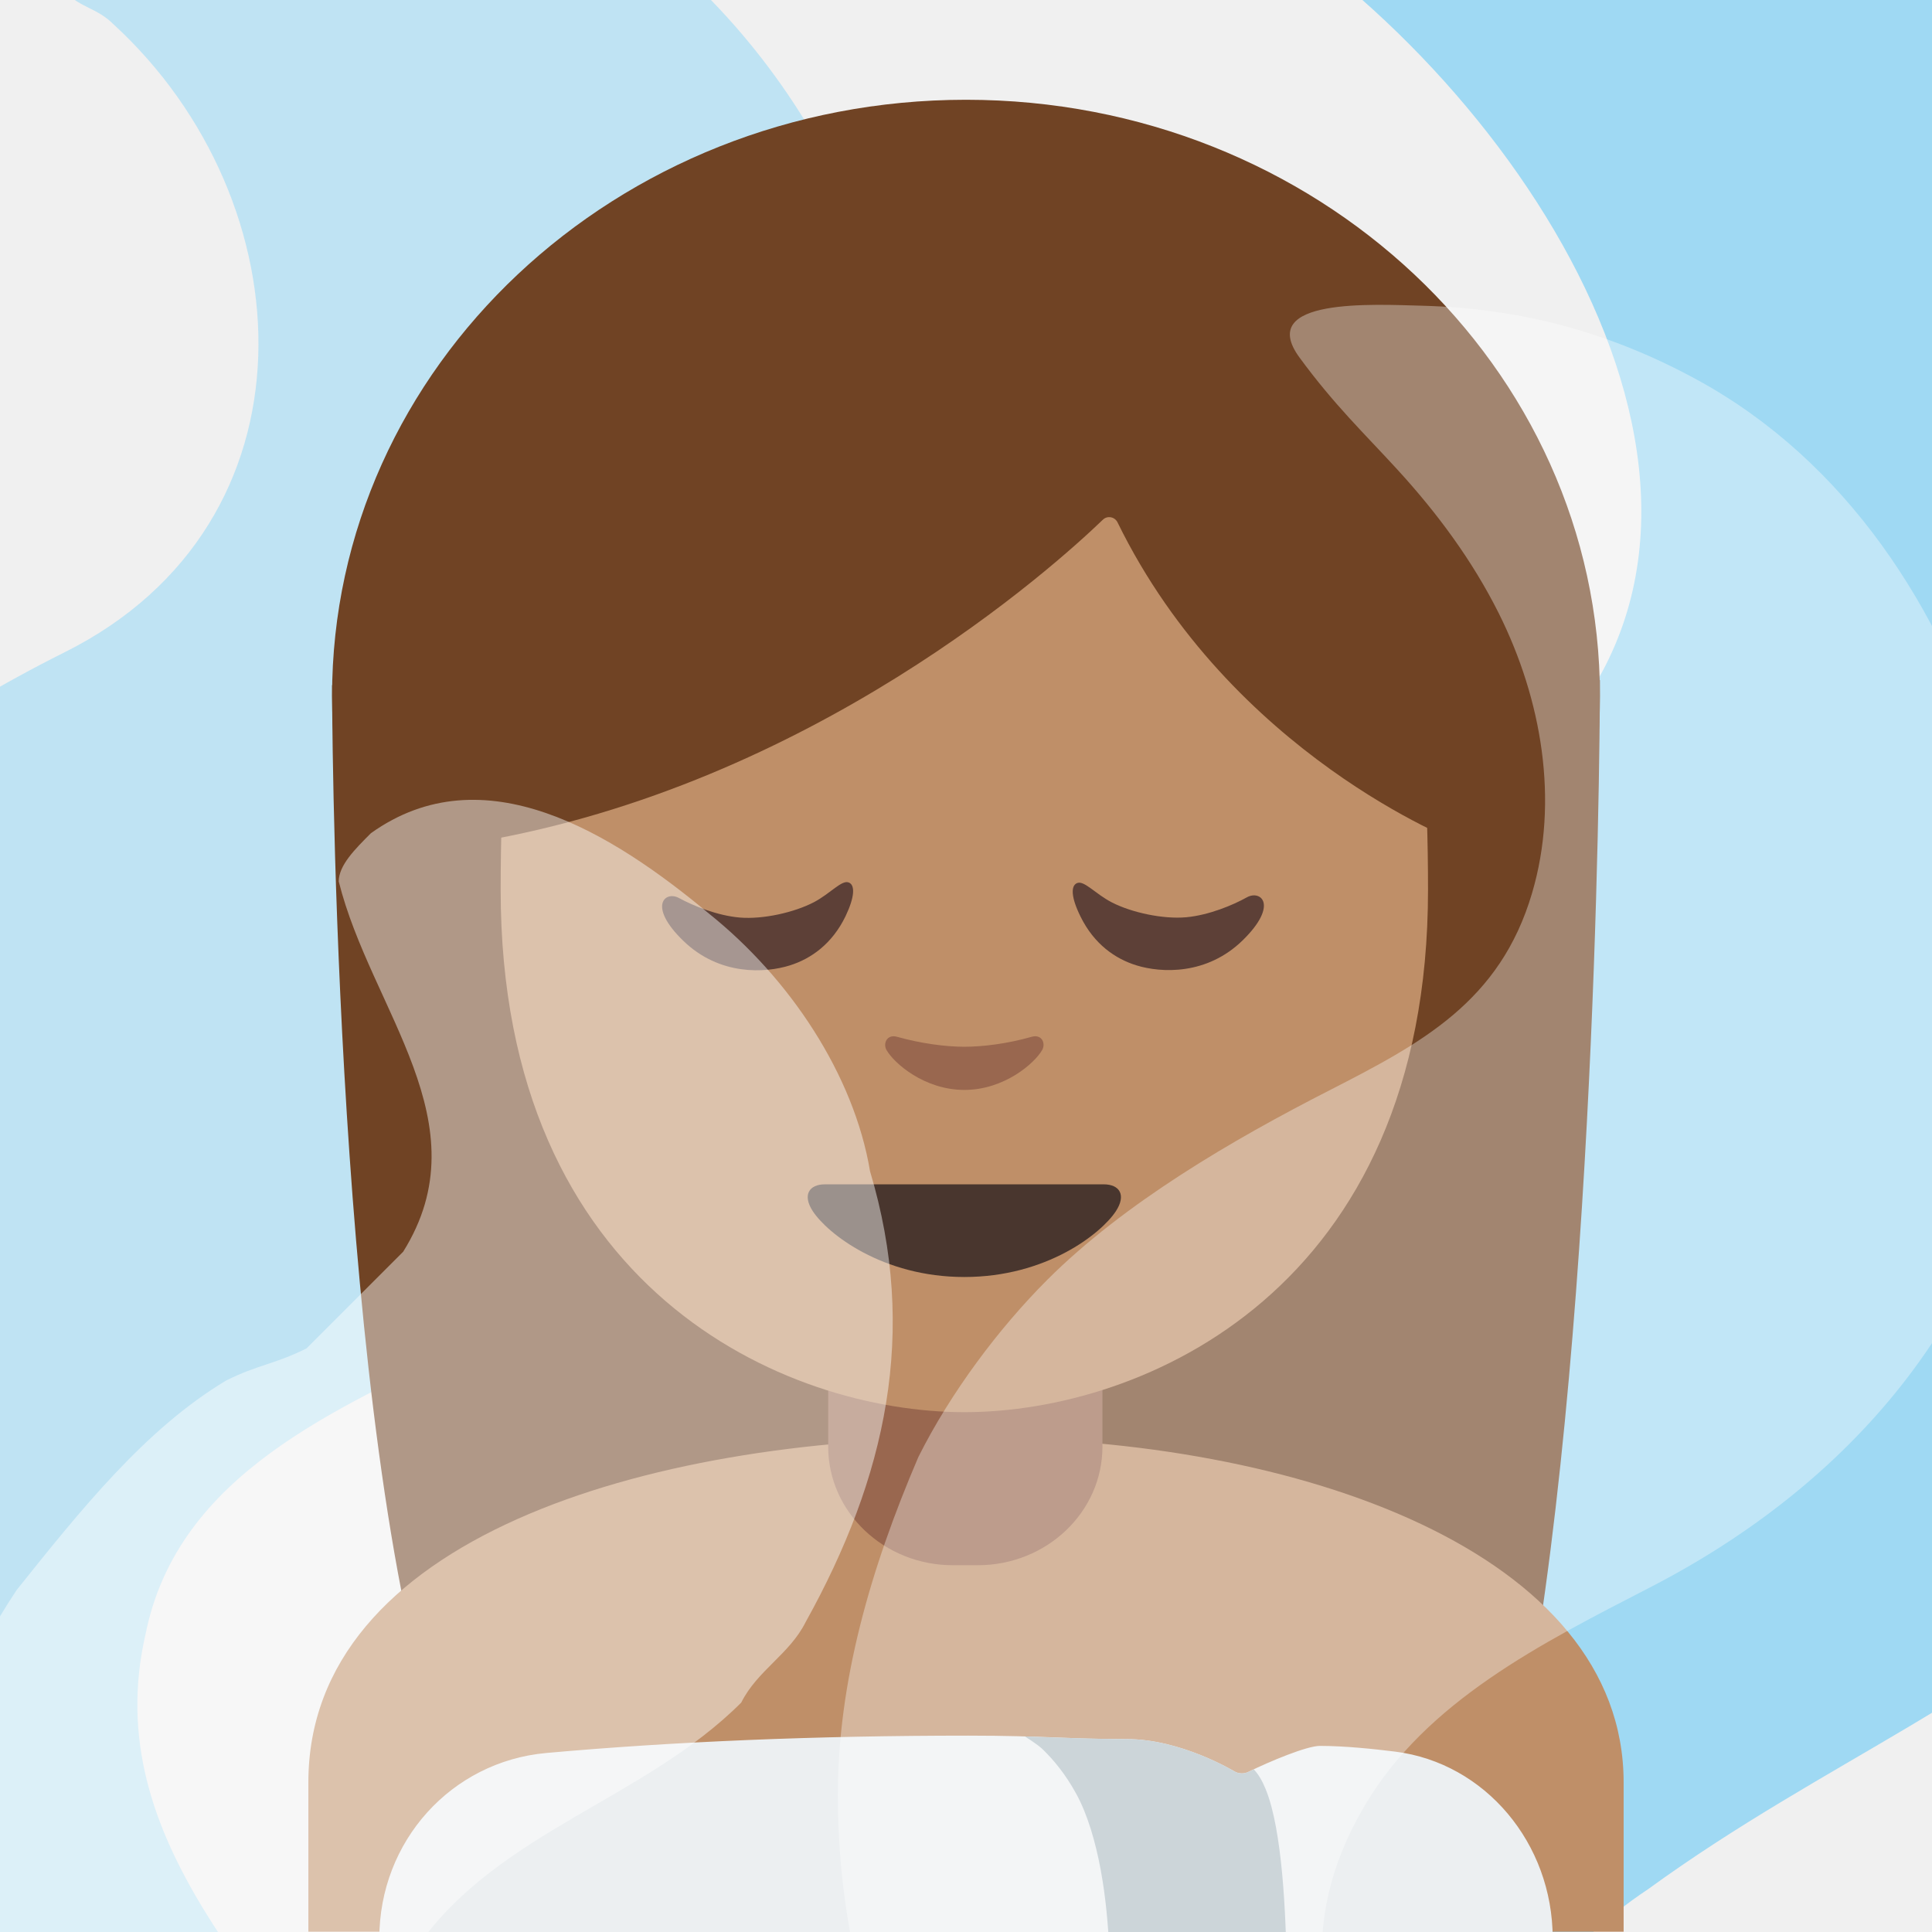
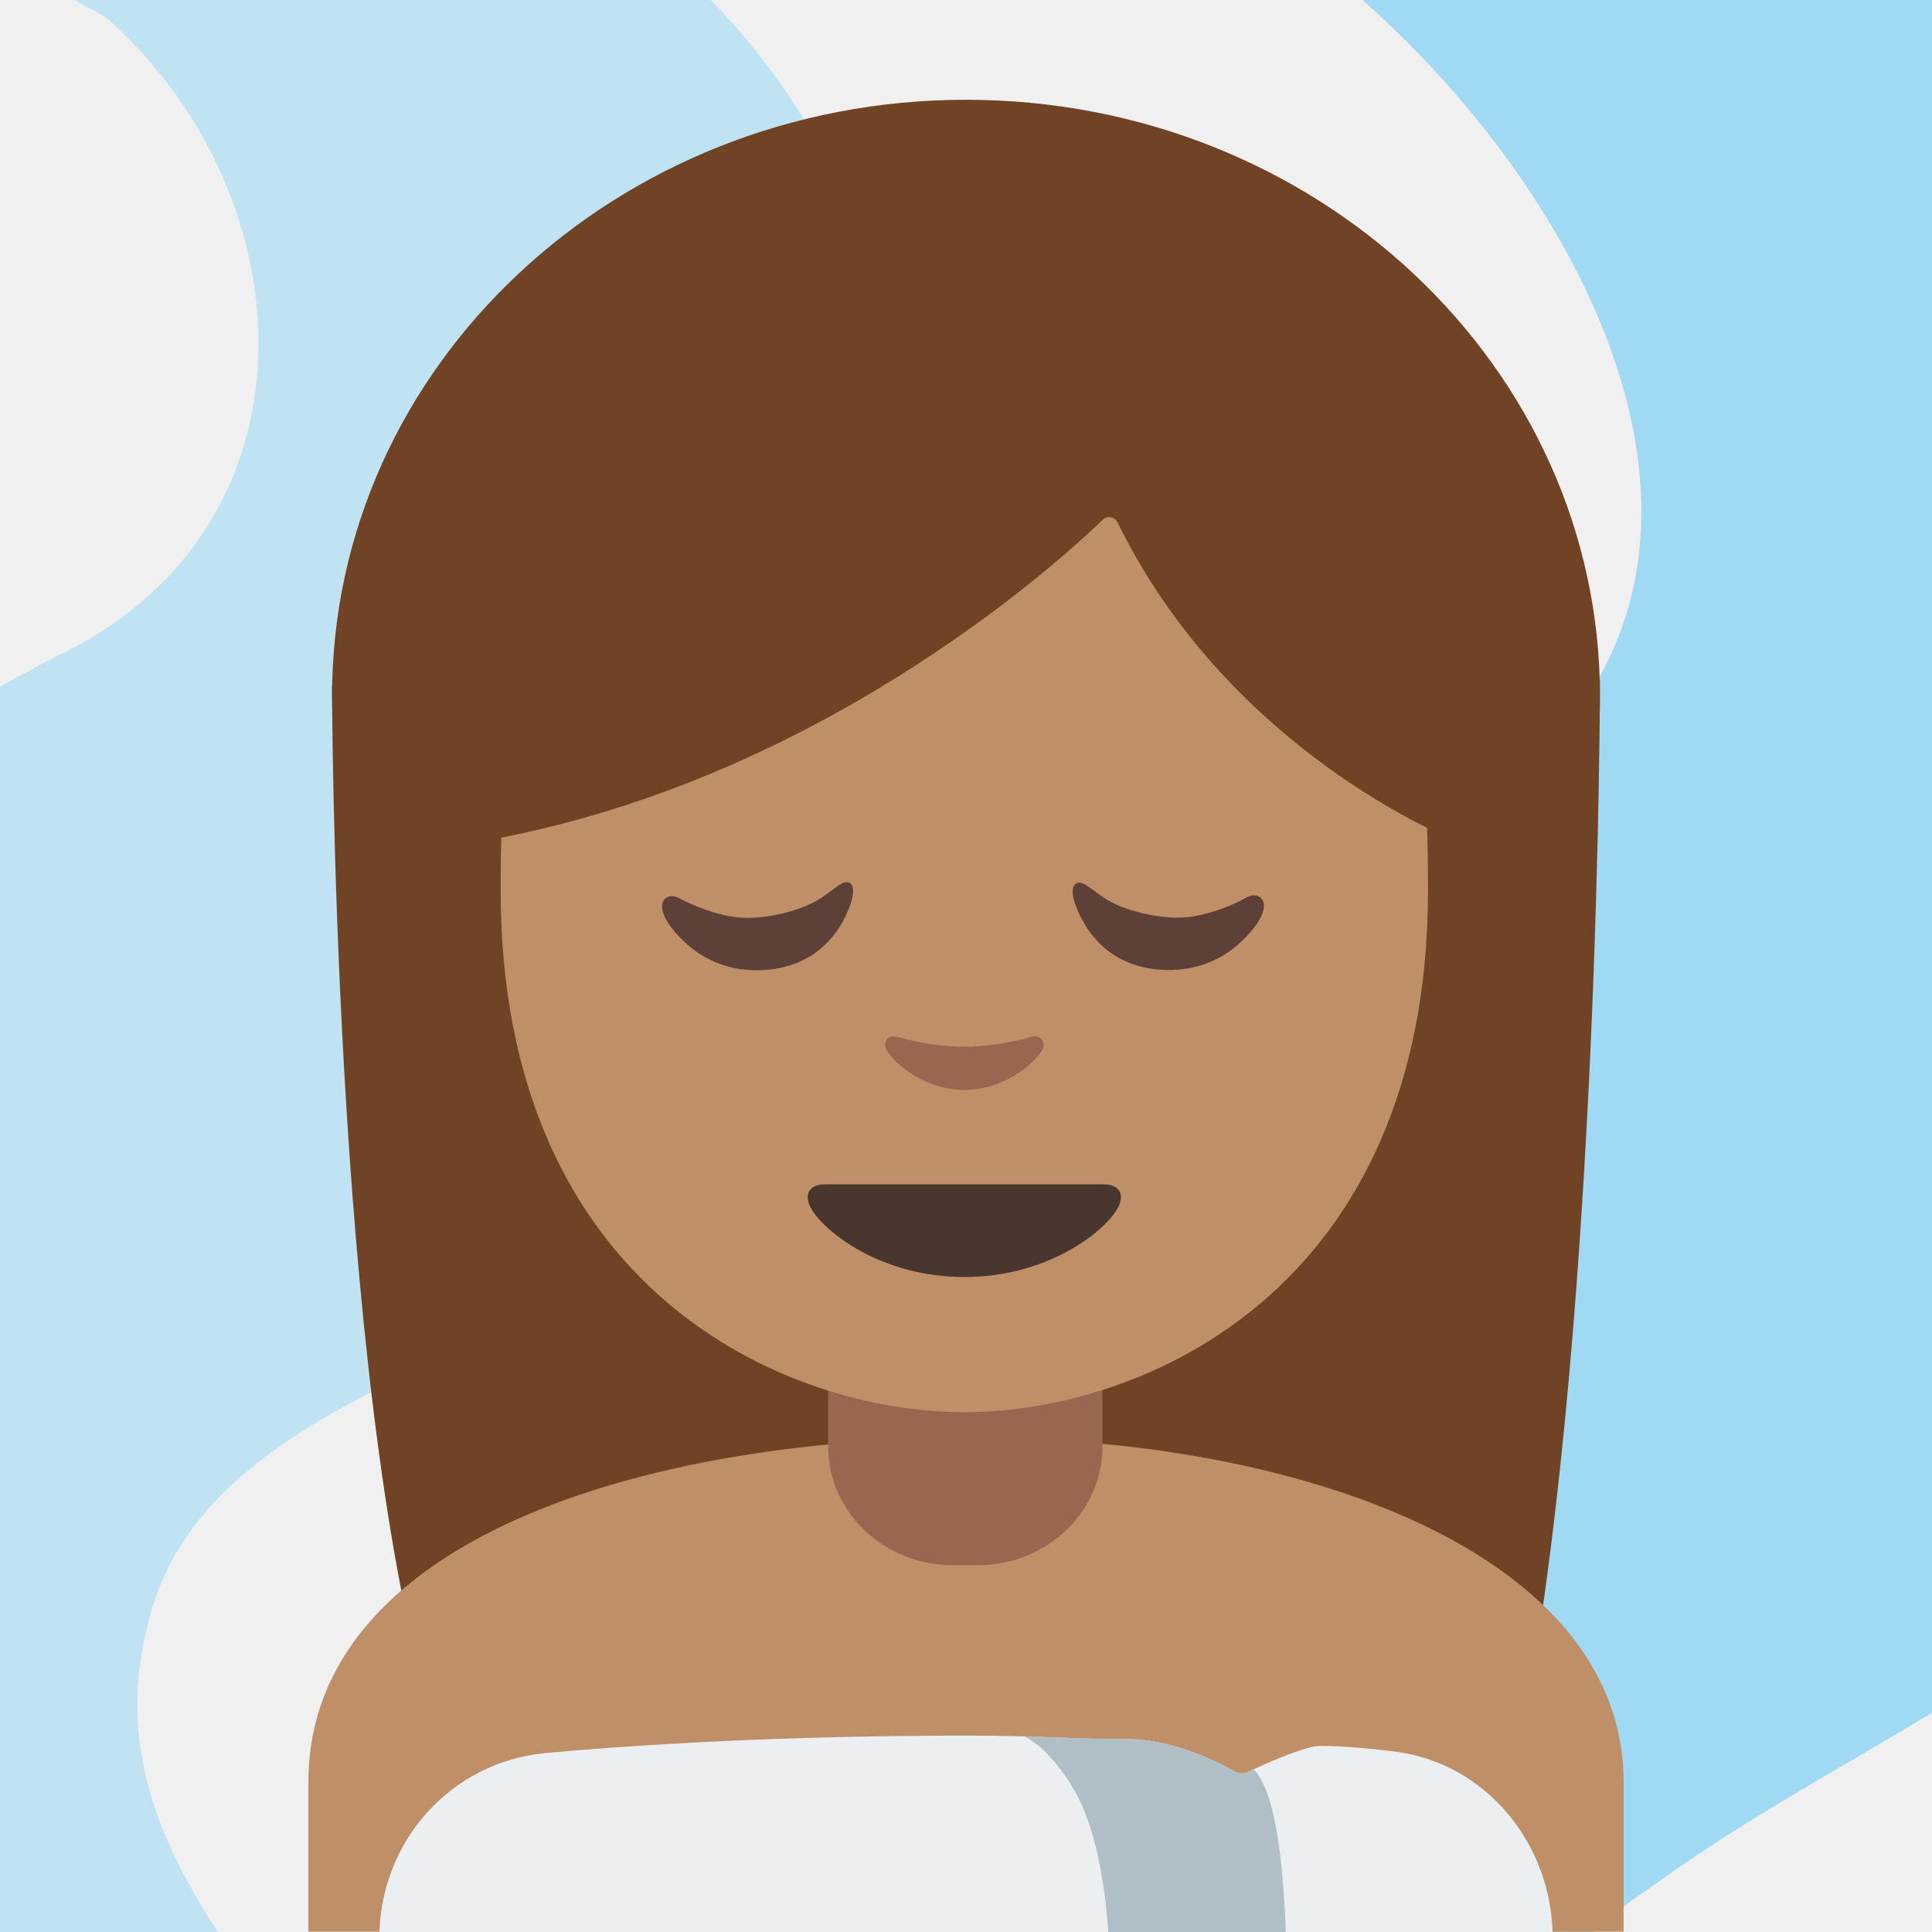
<svg xmlns="http://www.w3.org/2000/svg" xmlns:xlink="http://www.w3.org/1999/xlink" width="128" height="128" style="enable-background:new 0 0 128 128;" version="1.1" id="svg18">
  <defs id="defs22">
    <clipPath id="SVGID_2_">
      <use height="100%" width="100%" y="0" x="0" style="overflow:visible" xlink:href="#SVGID_1_" id="use5" />
    </clipPath>
    <rect id="SVGID_1_" height="120" width="120" x="4" y="4" />
-     <clipPath id="SVGID_2_-7">
-       <use height="100%" width="100%" y="0" x="0" style="overflow:visible" xlink:href="#SVGID_1_" id="use5-0" />
-     </clipPath>
    <clipPath clipPathUnits="userSpaceOnUse" id="clipPath843">
      <use transform="translate(0,4)" id="use845" xlink:href="#SVGID_1_" style="overflow:visible" x="0" y="0" width="100%" height="100%" />
    </clipPath>
  </defs>
  <g id="图层_1">
    <g id="g10" clip-path="url(#SVGID_2_)" style="opacity:0.45;stroke-width:0.938" transform="matrix(1.066667,0,0,1.066667,-4.266667,-4.266667)">
      <path id="path8" style="fill:#83d3f7;stroke-width:0.938" d="m 18.04,143.5 c -11,-1 -23,-1 -32,-10 -5,-5 -9,-11 -11,-18 -2,-8 -4,-16 -3,-24 1,-7 3,-14 6,-21 2,-4 5,-8 8,-11 7,-6 14,-11 22,-15 16,-8 15,-28 3,-39 -1,-1 -2,-1 -3,-2 -1,-2 -3,-5 -2,-6 2,-10 15,-3 23,-4 5,0 10,3 14,6 12,9 18,23 18,38 -1,7 -1,15 -4,22 -2,4 -4,8 -6,12 -1,2 -2,3 -4,5 -5,4 -9,8 -14,11 -8,4 -18,8 -20,18 -3,13 8,22 14,32 0,1 0,2 0,3 -2,2 -5,4 -9,3 z" />
    </g>
    <g id="g14" clip-path="url(#SVGID_2_)" style="opacity:0.45;stroke-width:0.938" transform="matrix(1.066667,0,0,1.066667,-4.266667,-4.266667)">
      <path id="path12" style="fill:#3bbcf7;stroke-width:0.938" d="m 93.38,-6.67 c 10,0 20,0 30,3 28,7 36,40 33,66 -1,5 -2,10 -4,15 -4,9 -9,16 -15,23 -9,9 -20,13 -31,21 -21,14 -6,40 10,53 1,2 4,6 1,6 -14,4 -28,3 -42,-2 -4,-1 -8,-3 -11,-6 -12,-12 -18,-27 -19,-43 0,-8 0,-15 2,-23 1,-5 3,-9 5,-14 3,-6 7,-12 12,-17 10,-8 20,-13 31,-21 21,-14 7,-40 -10,-53 -1,-1 -2,-3 -2,-4 1,-4 6,-4 10,-4 z" />
    </g>
    <path id="XMLID_2469_" d="M28.51,113.53C22,91.19,22,45.39,22,45.39l84-0.33c0,0,0,41.49-4.88,68.19 L28.51,113.53z" style="fill:#704324;" />
    <g id="XMLID_2238_">
      <ellipse id="XMLID_2239_" cx="64" cy="46.11" rx="42" ry="39.5" style="fill:#704324;" />
    </g>
    <path id="XMLID_1678_" d="M20.43,118.09v9.89h87.14v-9.89c0-15.17-21.39-22.87-43.24-22.84 C42.61,95.28,20.43,102.03,20.43,118.09z" style="fill:#BF8F68;font-variant-east_asian:normal;opacity:1;vector-effect:none;fill-opacity:1;stroke-width:1;stroke-linecap:butt;stroke-linejoin:miter;stroke-miterlimit:4;stroke-dasharray:none;stroke-dashoffset:0;stroke-opacity:1" />
    <path id="XMLID_791_" d="m 63.95,86.25 h -9.08 v 9.59 c 0,4.34 3.7,7.86 8.26,7.86 h 1.65 c 4.56,0 8.26,-3.52 8.26,-7.86 v -9.59 z" style="opacity:1;vector-effect:none;fill:#99674F;fill-opacity:1;stroke-width:1;stroke-linecap:butt;stroke-linejoin:miter;stroke-miterlimit:4;stroke-dasharray:none;stroke-dashoffset:0;stroke-opacity:1" />
    <path id="XMLID_2373_" d="M63.89,13.57c-24.35,0-30.72,18.87-30.72,45.39c0,26.51,18.89,34.6,30.72,34.6 c11.83,0,30.72-8.09,30.72-34.6C94.61,32.45,88.24,13.57,63.89,13.57z" style="fill:#BF8F68;" />
    <path id="XMLID_592_" d="M56.24,58.47c0.41,0.17,0.4,0.93-0.22,2.23c-0.89,1.84-2.29,2.82-3.69,3.26 c-1.62,0.51-4.66,0.7-7.06-1.63c-2.39-2.31-1.2-3.34-0.28-2.83c0.94,0.51,2.52,1.16,4.02,1.29c1.55,0.13,3.62-0.34,4.92-1.02 C55.03,59.19,55.77,58.27,56.24,58.47z" style="fill:#5D4037;" />
    <path id="XMLID_591_" d="M71.35,58.51c-0.41,0.18-0.4,0.93,0.24,2.22c0.9,1.83,2.31,2.8,3.71,3.23 c1.62,0.5,4.66,0.67,7.05-1.68c2.37-2.33,1.18-3.34,0.26-2.83c-0.93,0.52-2.52,1.18-4.01,1.32c-1.55,0.14-3.62-0.31-4.93-0.98 C72.56,59.22,71.82,58.3,71.35,58.51z" style="fill:#5D4037;" />
    <path id="XMLID_3004_" d="M73.07,34.43c-3.23,3.11-19.29,17.58-41.42,21.35V26.11 c0,0,9.55-18.95,32.47-18.95S96.6,26.59,96.6,26.59v29.19c0,0-15.02-5.76-22.56-21.17C73.86,34.24,73.37,34.14,73.07,34.43z" style="fill:#704324;" />
    <path id="XMLID_2368_" d="M68.35,68.69c-1.57,0.45-3.2,0.66-4.46,0.66s-2.89-0.22-4.46-0.66 c-0.67-0.19-0.94,0.45-0.7,0.87c0.5,0.88,2.51,2.65,5.16,2.65c2.65,0,4.66-1.77,5.16-2.65C69.29,69.13,69.03,68.5,68.35,68.69z" style="fill:#99674F;" />
    <path id="XMLID_31_" d="m 73.12,78.465 c -1.29,0 -9.23,0 -9.23,0 0,0 -7.94,0 -9.23,0 -1.06,0 -1.51,0.71 -0.81,1.78 0.98,1.49 4.61,4.36 10.04,4.36 5.43,0 9.06,-2.87 10.04,-4.36 0.7,-1.07 0.25,-1.78 -0.81,-1.78 z" style="opacity:1;vector-effect:none;fill:#49362E;fill-opacity:1;stroke-width:1;stroke-linecap:butt;stroke-linejoin:miter;stroke-miterlimit:4;stroke-dasharray:none;stroke-dashoffset:0;stroke-opacity:1" />
    <g id="g54" clip-path="url(#clipPath843)" transform="translate(-0.08)">
      <path d="m 25.21,136.33 v -7.9 c 0,-6.44 4.76,-11.72 11.06,-12.29 8.47,-0.76 17.88,-1.15 27.97,-1.15 2.5,0 4.16,0.06 5.77,0.12 1.47,0.06 2.86,0.11 4.75,0.11 3.55,0 7.03,2.1 7.07,2.12 0.16,0.1 0.34,0.15 0.52,0.15 0.15,0 0.3,-0.03 0.44,-0.1 1.45,-0.71 3.87,-1.72 4.74,-1.72 1.66,0 3.63,0.21 4.99,0.38 5.95,0.75 10.43,6.07 10.43,12.37 v 7.91 z" style="fill:#eceff1" id="path44" />
      <path style="color:#000000;font-style:normal;font-variant:normal;font-weight:normal;font-stretch:normal;font-size:medium;line-height:normal;font-family:sans-serif;font-variant-ligatures:normal;font-variant-position:normal;font-variant-caps:normal;font-variant-numeric:normal;font-variant-alternates:normal;font-feature-settings:normal;text-indent:0;text-align:start;text-decoration:none;text-decoration-line:none;text-decoration-style:solid;text-decoration-color:#000000;letter-spacing:normal;word-spacing:normal;text-transform:none;writing-mode:lr-tb;direction:ltr;text-orientation:mixed;dominant-baseline:auto;baseline-shift:baseline;text-anchor:start;white-space:normal;shape-padding:0;clip-rule:nonzero;display:inline;overflow:visible;visibility:visible;opacity:1;isolation:auto;mix-blend-mode:normal;color-interpolation:sRGB;color-interpolation-filters:linearRGB;solid-color:#000000;solid-opacity:1;vector-effect:none;fill:#b0bec5;fill-opacity:1;fill-rule:nonzero;stroke:none;stroke-width:2;stroke-linecap:round;stroke-linejoin:round;stroke-miterlimit:10;stroke-dasharray:none;stroke-dashoffset:0;stroke-opacity:1;color-rendering:auto;image-rendering:auto;shape-rendering:auto;text-rendering:auto;enable-background:accumulate" d="m 76.961,140.307 c 0.752,1.374 1.281,3.199 1.621,5.043 0.681,3.688 0.631,7.436 0.623,9.381 -0.008,1.945 -0.006,3.042 -0.006,3.042 10e-7,0.013 11.635,0.019 11.635,0.019 0.001,-0.016 0.011,-0.029 0.012,-0.045 0,0 0.167,-4.285 -0.025,-8.789 -0.096,-2.252 -0.28,-4.559 -0.633,-6.461 -0.176,-0.951 -0.392,-1.8 -0.688,-2.52 -0.2,-0.486 -0.437,-0.929 -0.777,-1.289 -0.114,0.054 -0.252,0.113 -0.357,0.164 -0.14,0.07 -0.289,0.1 -0.439,0.1 -0.18,0 -0.36,-0.05 -0.52,-0.15 -0.04,-0.02 -3.52,-2.119 -7.07,-2.119 -1.89,0 -5.293,-0.119 -6.763,-0.179 -0.055,-0.002 0.768,0.468 1.171,0.861 0.661,0.645 1.465,1.569 2.217,2.943 z" transform="translate(-5.575763,-21.46119)" id="path1194" />
    </g>
-     <g transform="matrix(1.066667,0,0,1.066667,-182.4542,-11.78757)" id="g1295" style="stroke-width:0.938">
-       <g id="g116" clip-path="url(#SVGID_2_-7)" style="opacity:0.35;stroke-width:0.938" transform="translate(167.0508,7.050848)">
-         <path id="path114" style="fill:#ffffff;stroke-width:0.938" d="m 97.04,156.5 c -8,-1 -17,1 -24,-5 -11,-9 -17,-22 -17,-36 0,-7 2,-14 5,-21 2,-4 5,-8 8,-11 4.79,-4.79 11.53,-8.71 17.52,-11.77 5.74,-2.94 10.61,-5.51 12.6,-12.26 1.69,-5.73 0.6,-12.03 -2.07,-17.38 -1.64,-3.28 -3.84,-6.25 -6.32,-8.95 -2.05,-2.24 -3.89,-3.98 -6.06,-6.94 -2.72,-3.72 4.61,-3.29 7.66,-3.21 6.14,0.17 11.67,1.66 17.08,4.62 9.22,5.05 15.16,14.19 18.15,24.07 1.93,6.37 2.79,13.15 2.44,19.81 -2.04,14.29 -11.23,24.77 -23.6,31.13 -6.69,3.45 -13.86,7.05 -17.68,13.54 -8.82,14.97 6.52,26.47 14.27,37.33 0,0 -1,1 -1,2 -0.99,1.01 -2.99,1.01 -4.99,1.01 z" />
-       </g>
-       <g id="g120" clip-path="url(#SVGID_2_-7)" style="opacity:0.45;stroke-width:0.938" transform="translate(167.0508,7.050848)">
-         <path id="path118" style="fill:#ffffff;stroke-width:0.938" d="m 25.04,152.75 c -12,-2 -22,-11 -24,-23 -3,-9 -2,-18 4,-27 4,-5 8,-10 13,-13 2,-1 3,-1 5,-2 2,-2 4,-4 6,-6 5,-8 -2,-15 -4,-23 0,-1 1,-2 2,-3 7,-5 15,0 21,5 5,4 9,10 10,16 3,10 1,19 -4,28 -1,2 -3,3 -4,5 -6,6 -15,8 -20,15 -4,7 0,14 3,20 2,5 -3,10 -8,8 z" />
-       </g>
-     </g>
+     <g transform="matrix(1.066667,0,0,1.066667,-182.4542,-11.78757)" id="g1295" style="stroke-width:0.938" />
  </g>
</svg>
